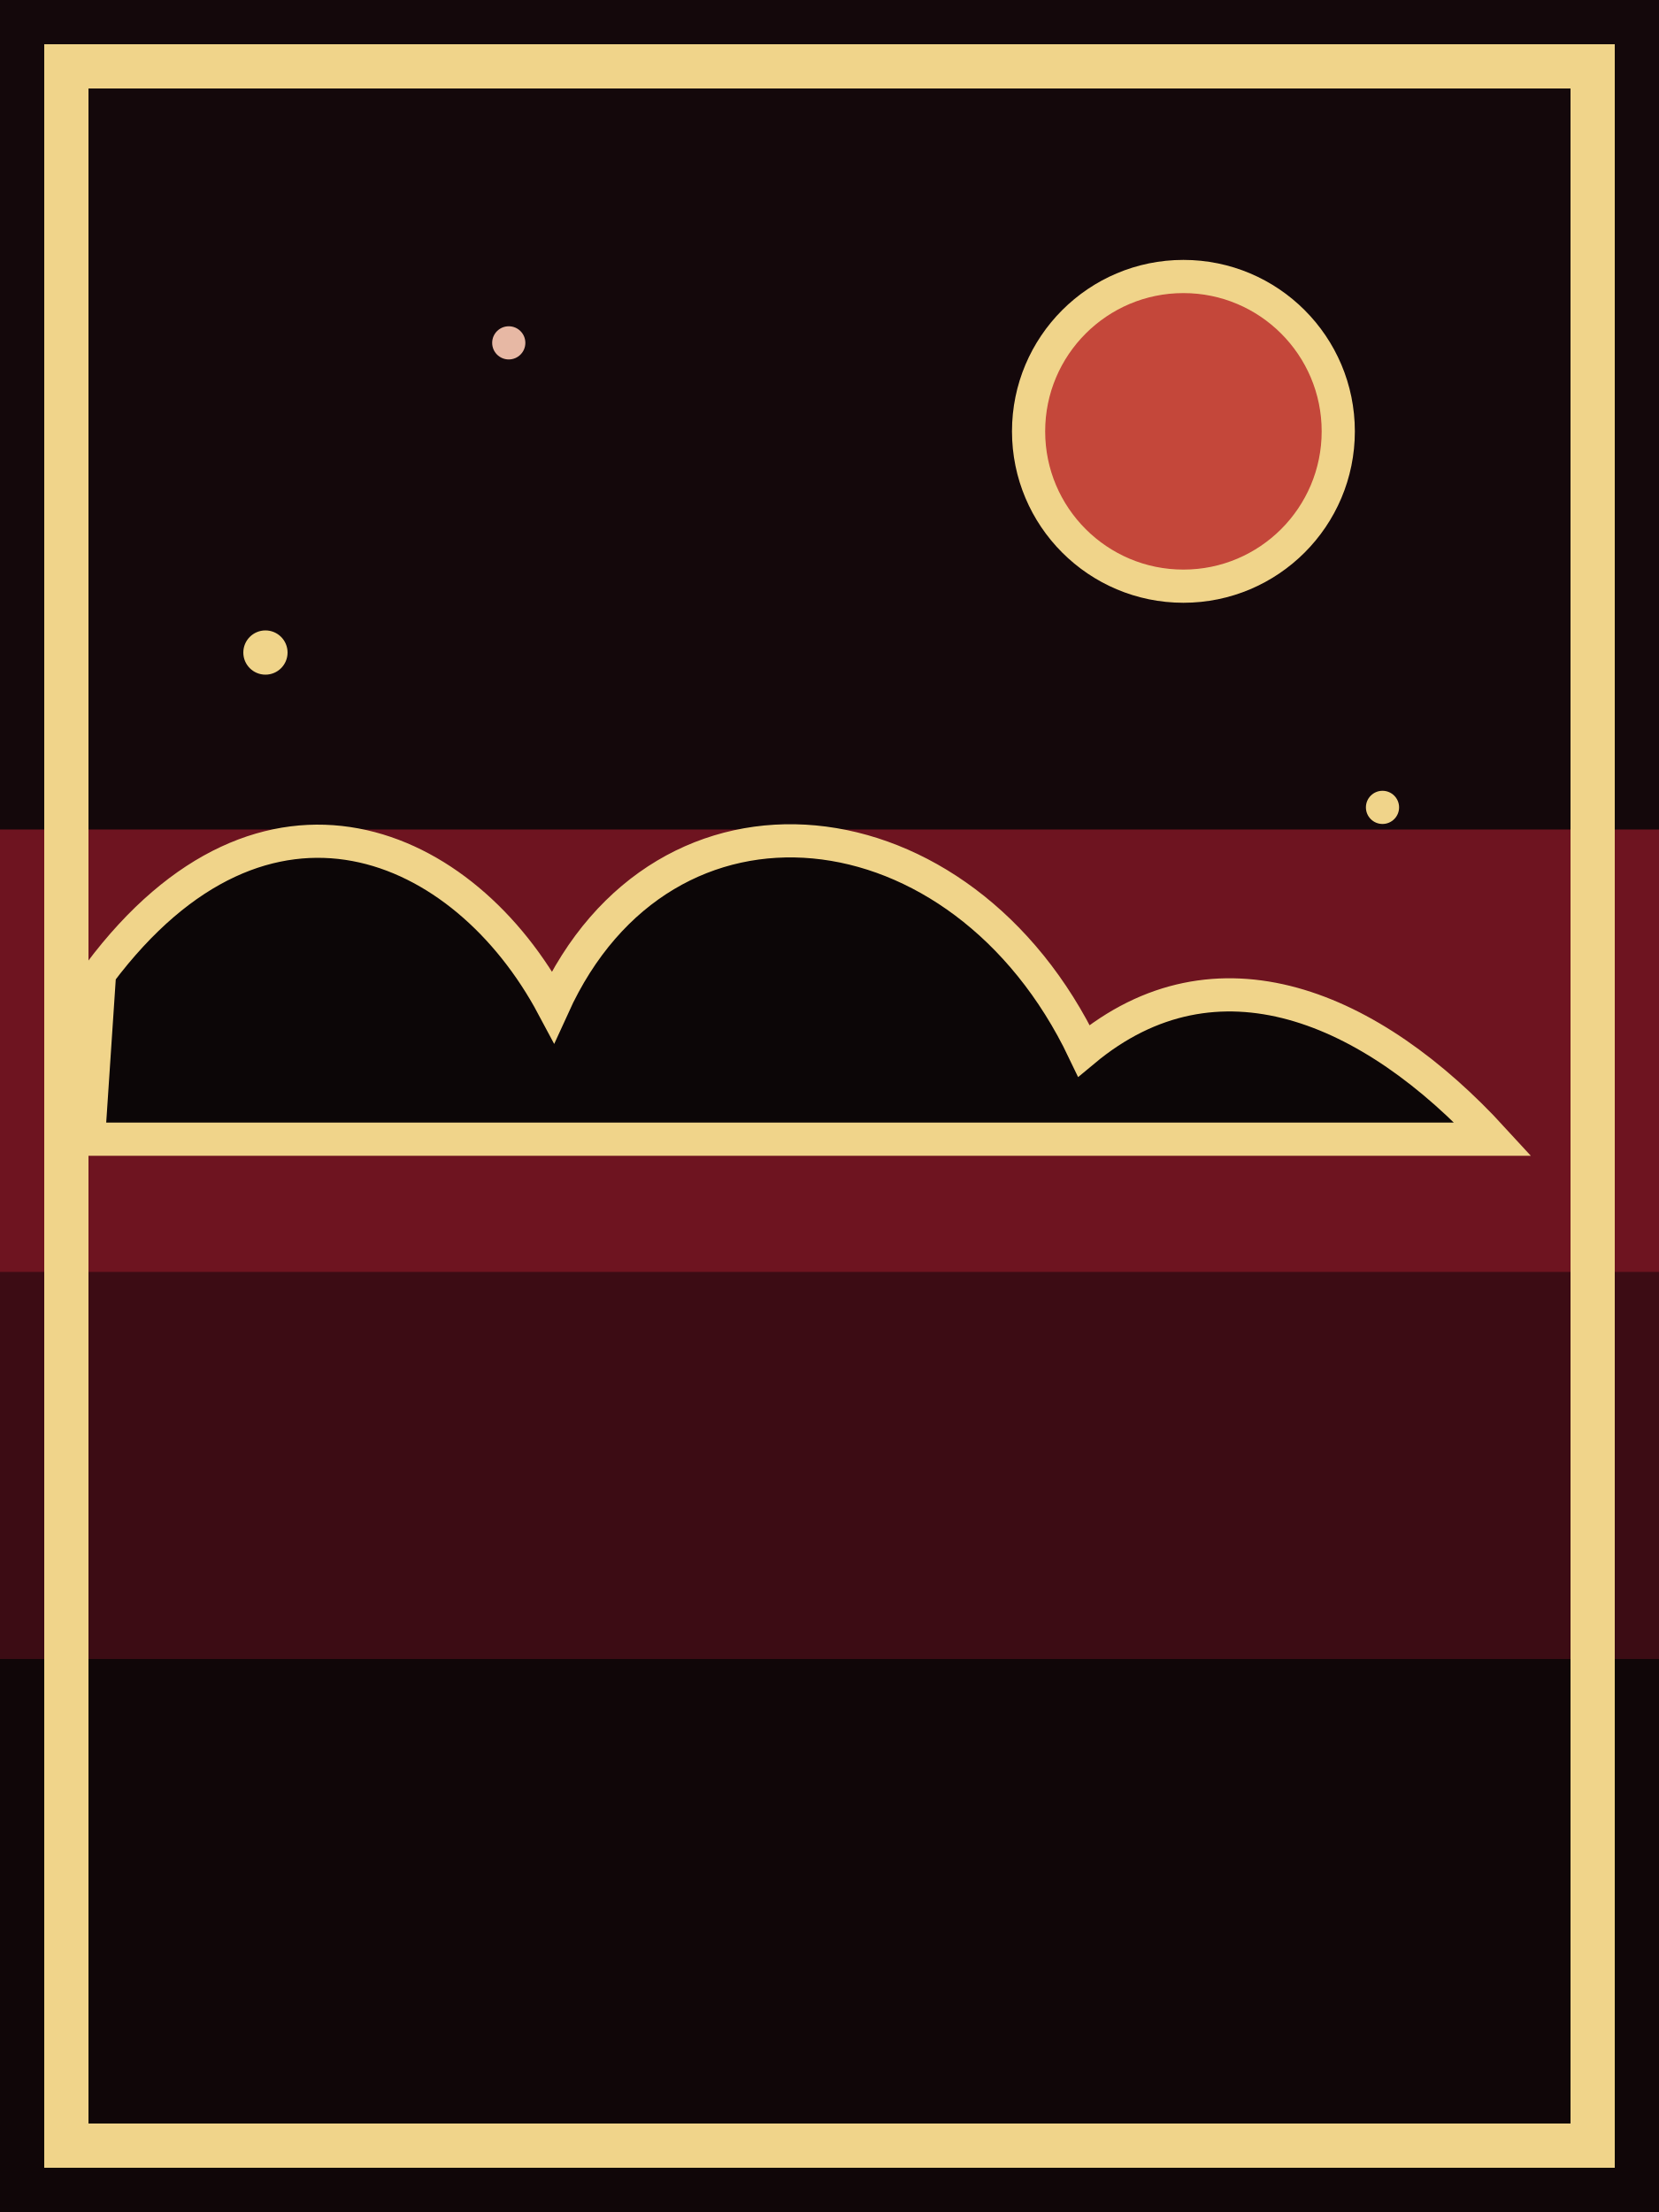
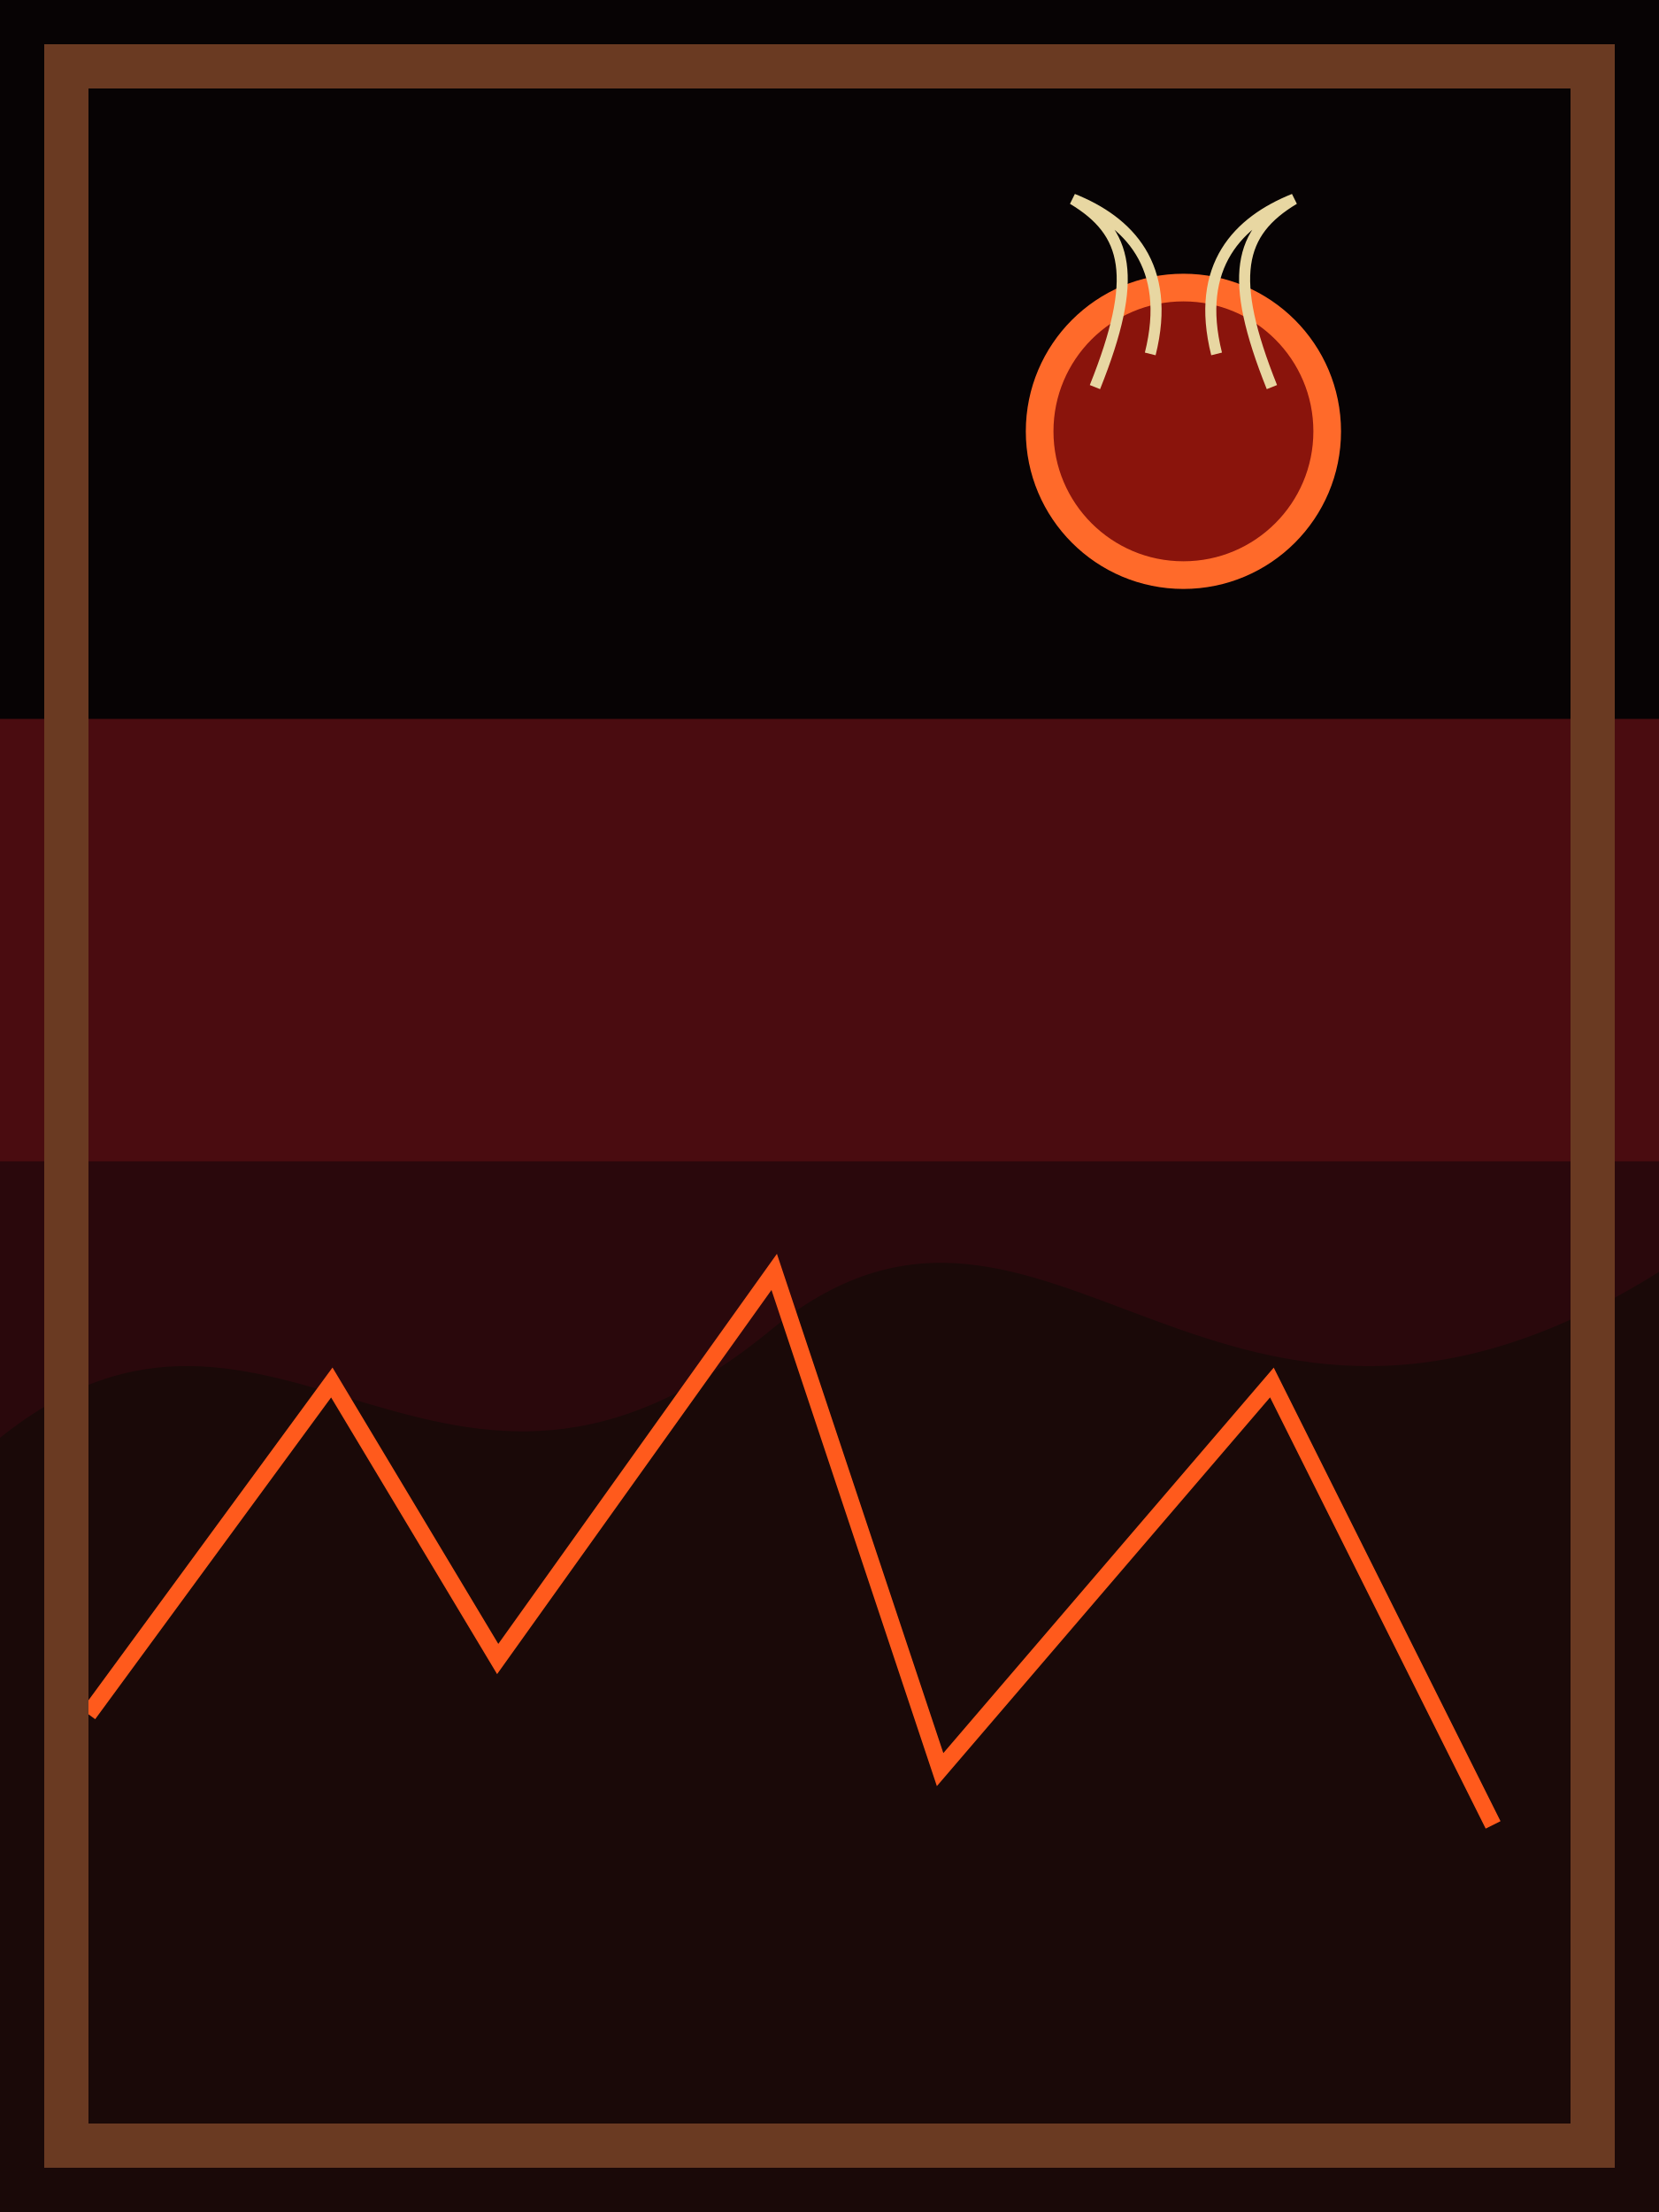
<svg xmlns="http://www.w3.org/2000/svg" width="300" height="400" viewBox="0 0 300 400">
-   <rect width="300" height="400" fill="#14080b" />
-   <rect y="150" width="300" height="90" fill="#6e1420" />
-   <rect y="230" width="300" height="80" fill="#3c0c14" />
-   <rect y="300" width="300" height="100" fill="#100608" />
-   <path d="M18 176c30-40 66-24 82 6c20-44 74-38 96 8c24-20 52-8 74 16H16z" fill="#0c0607" stroke="#f0d48a" stroke-width="6" />
-   <circle cx="214" cy="78" r="28" fill="#c4473a" stroke="#f0d48a" stroke-width="6" />
-   <circle cx="48" cy="118" r="4" fill="#f0d48a" />
-   <circle cx="92" cy="62" r="3" fill="#e7b8a4" />
-   <circle cx="250" cy="146" r="3" fill="#f0d48a" />
-   <rect x="12" y="12" width="276" height="376" fill="none" stroke="#f0d48a" stroke-width="8" />
+   <rect width="300" height="400" fill="#070304" />
+   <rect y="130" width="300" height="90" fill="#4a0c10" />
+   <rect y="210" width="300" height="70" fill="#2a080c" />
+   <rect y="280" width="300" height="120" fill="#100608" />
+   <path d="M0 260 C50 220 80 290 140 240 C190 200 220 280 300 230 L300 400 L0 400 Z" fill="#1a0908" />
+   <path d="M16 310 L60 250 L90 300 L140 230 L170 320 L230 250 L270 330" fill="none" stroke="#ff5a1c" stroke-width="3" />
+   <circle cx="214" cy="78" r="26" fill="#8a140c" stroke="#ff6a2a" stroke-width="5" />
+   <path d="M198 70c8-20 6-28-4-34 10 4 18 12 14 28" fill="none" stroke="#e8d7a2" stroke-width="2" />
+   <path d="M230 70c-8-20-6-28 4-34-10 4-18 12-14 28" fill="none" stroke="#e8d7a2" stroke-width="2" />
+   <rect x="12" y="12" width="276" height="376" fill="none" stroke="#6a3a22" stroke-width="8" />
</svg>
